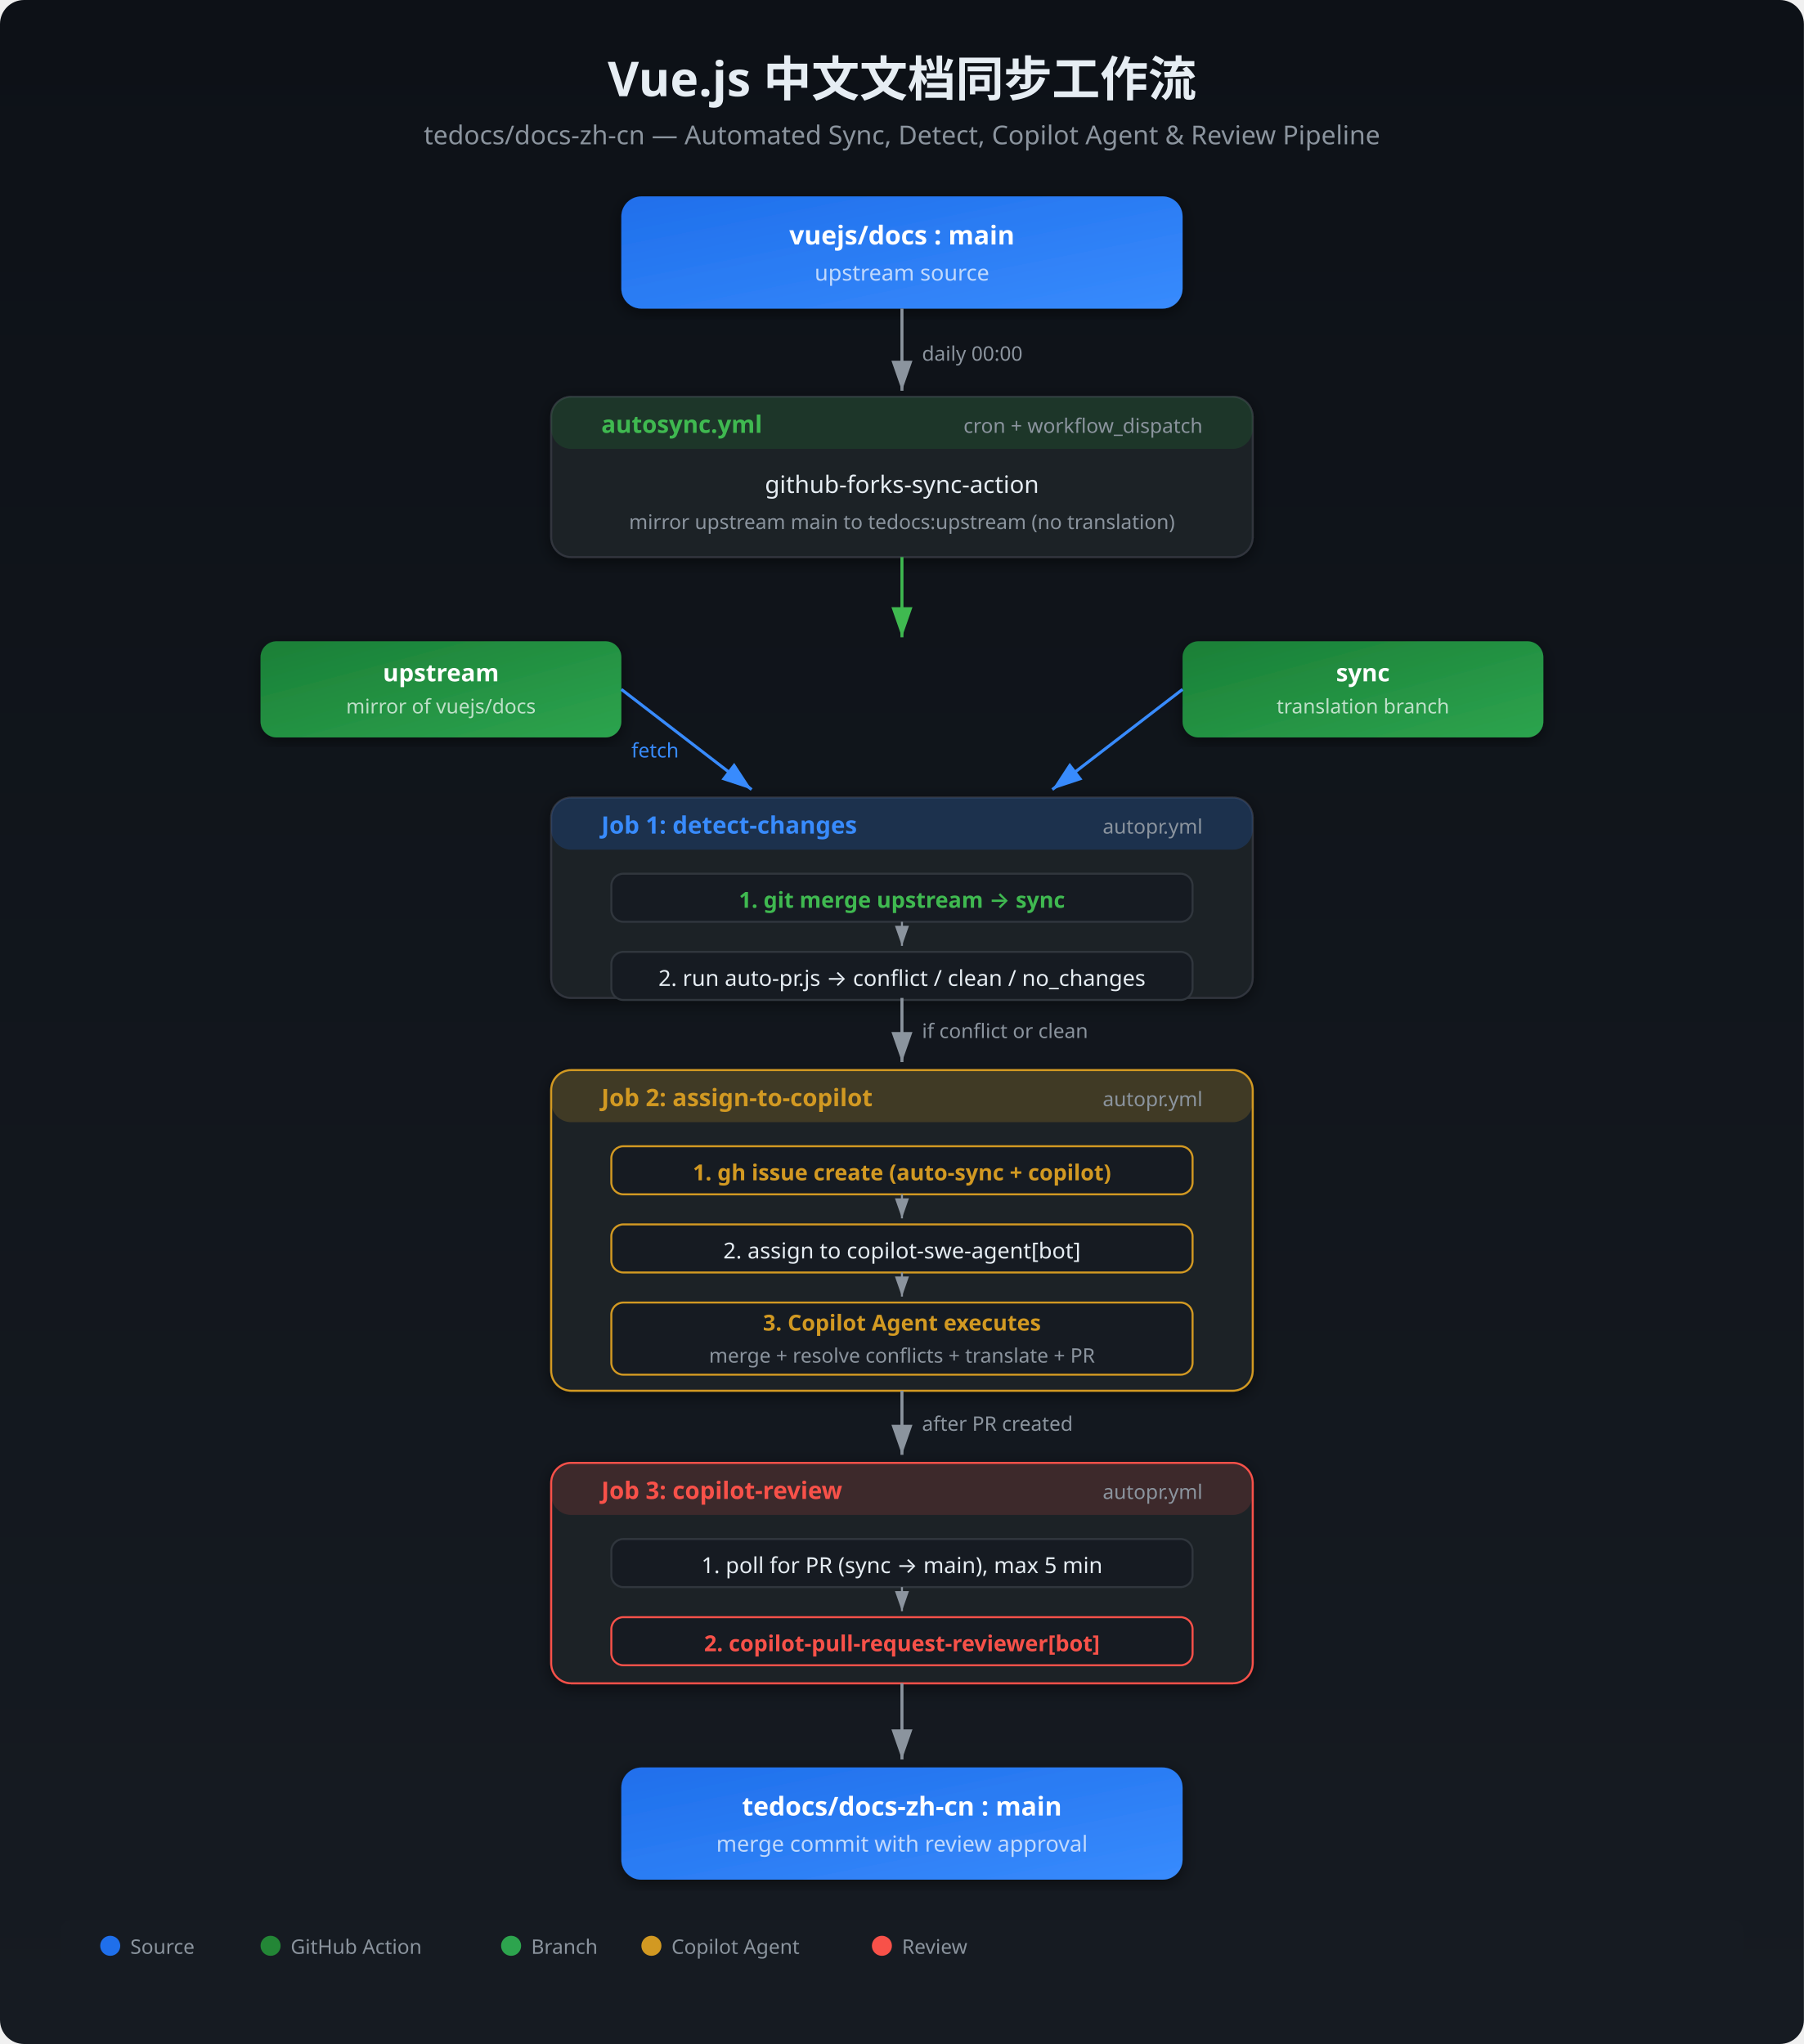
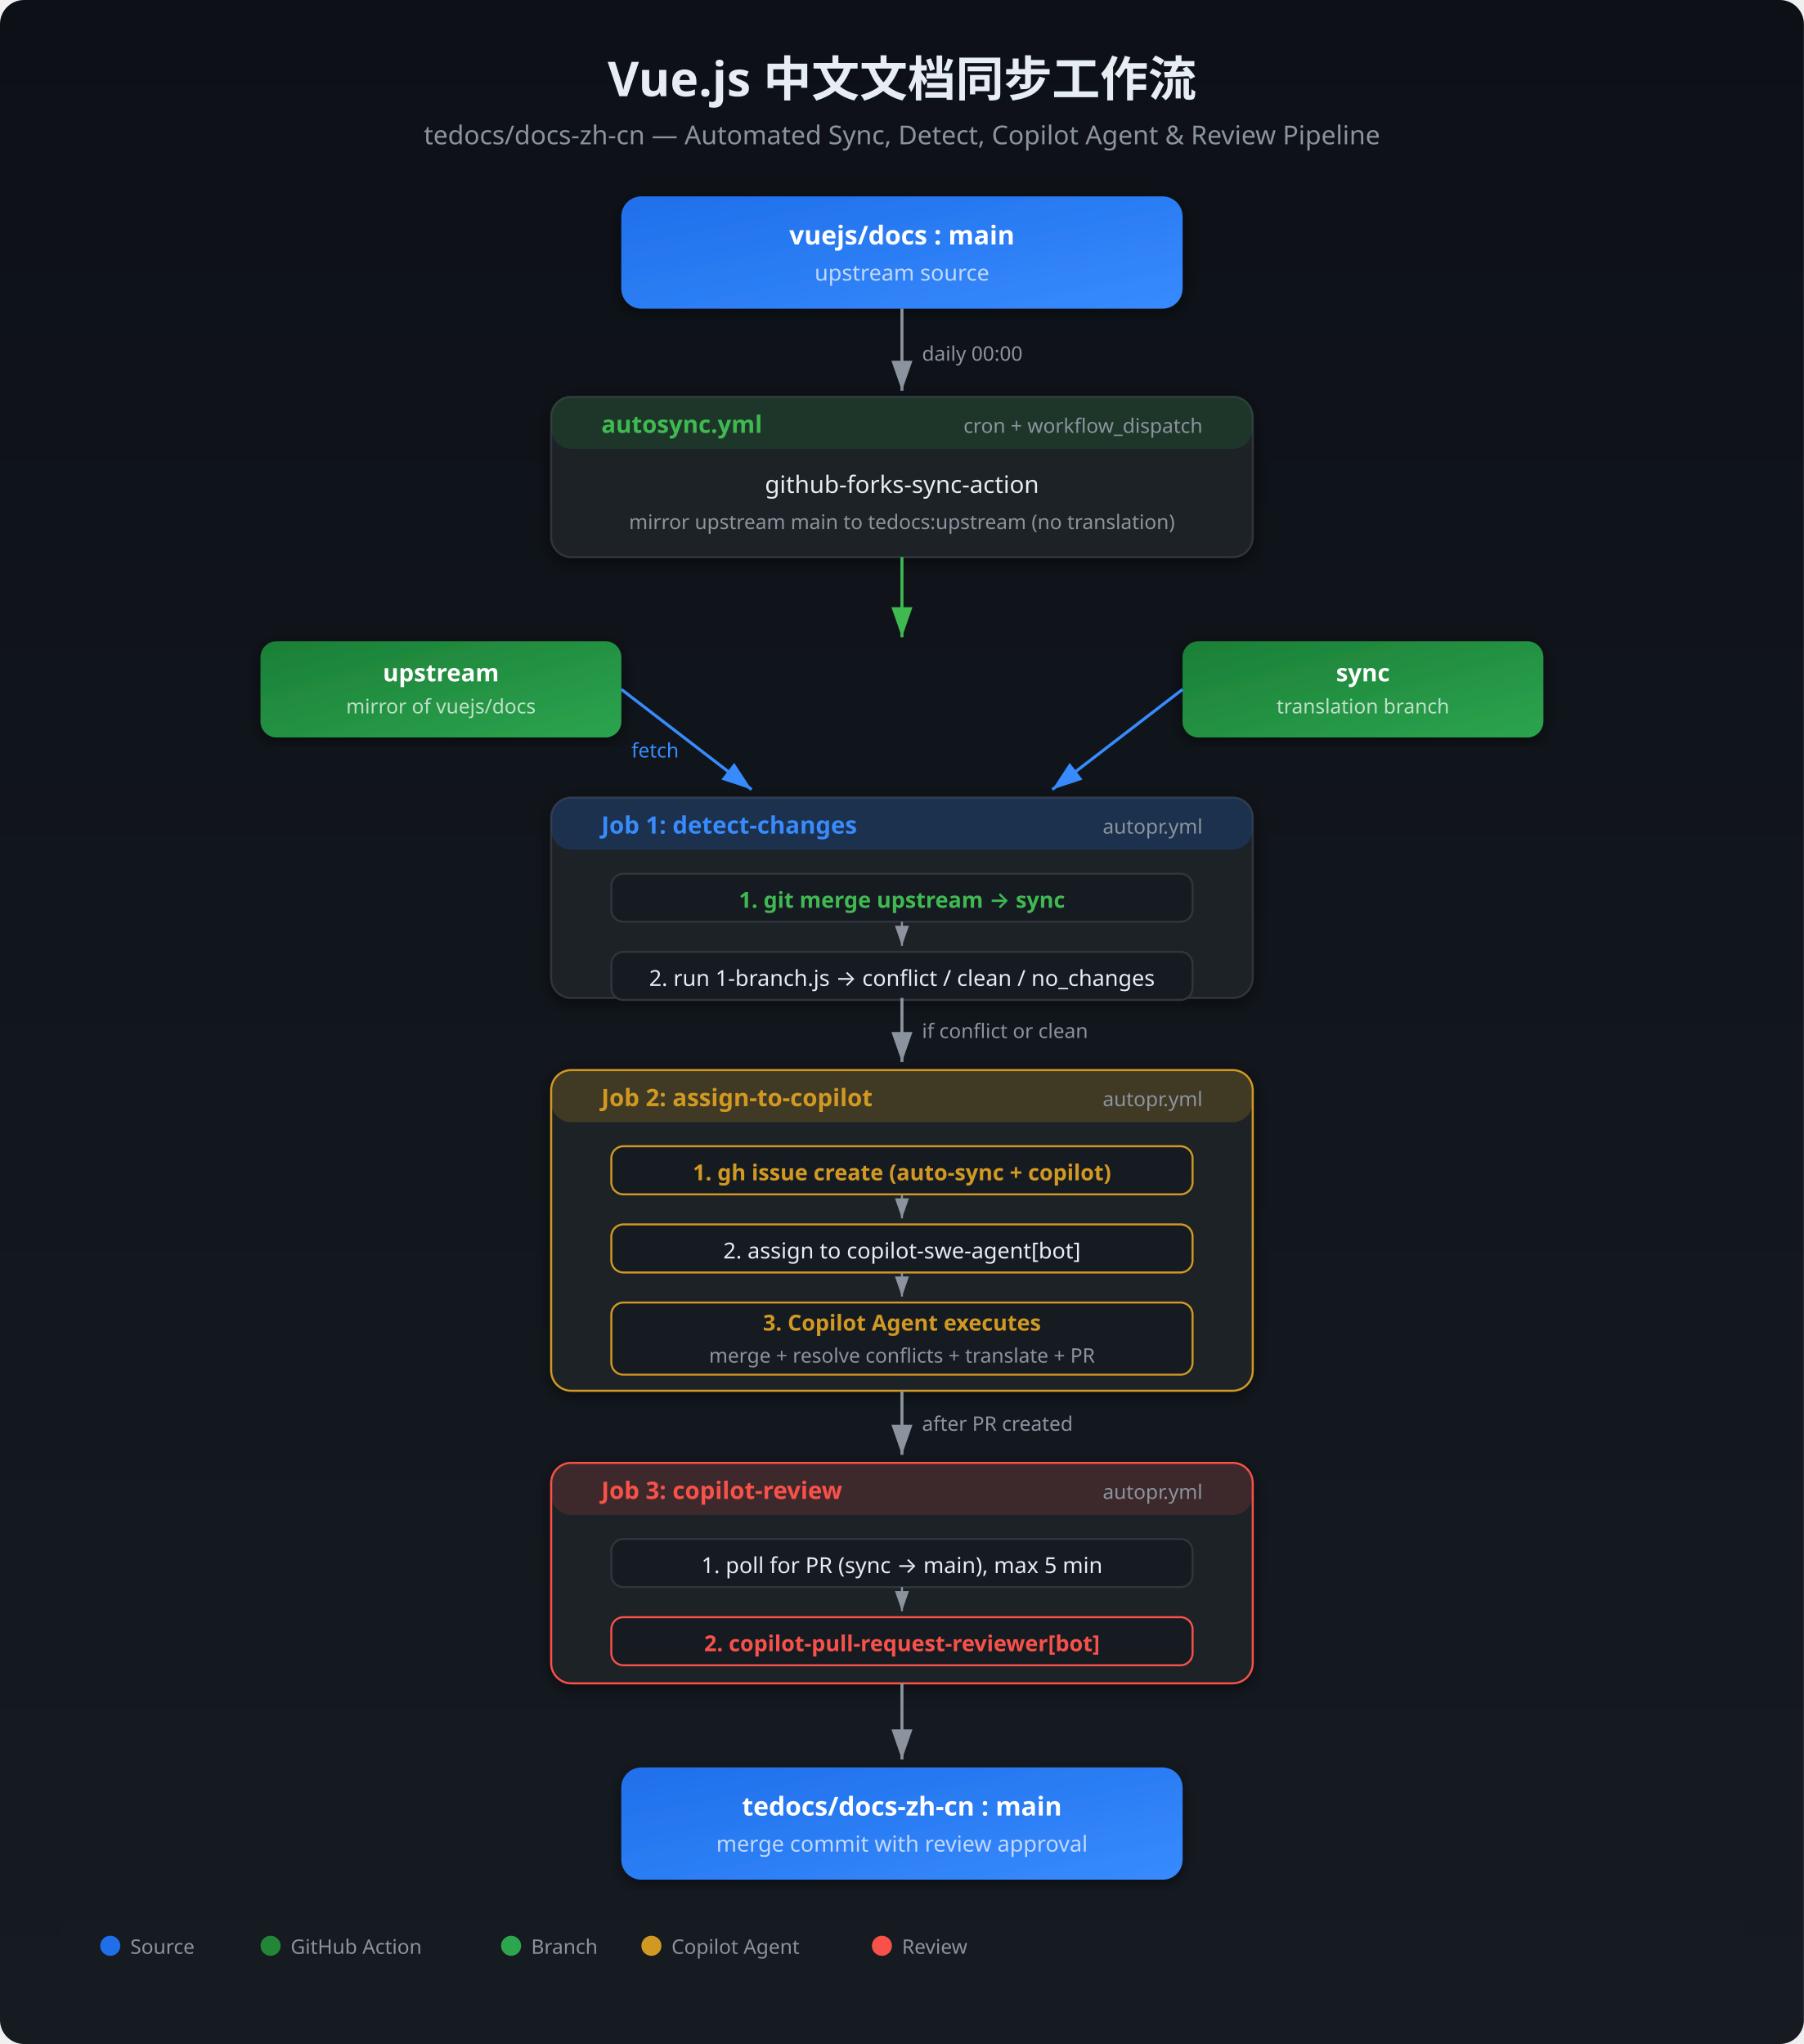
<svg xmlns="http://www.w3.org/2000/svg" viewBox="0 0 900 1020" font-family="Segoe UI, -apple-system, sans-serif">
  <defs>
    <linearGradient id="bg" x1="0" y1="0" x2="0" y2="1">
      <stop offset="0%" stop-color="#0d1117" />
      <stop offset="100%" stop-color="#161b22" />
    </linearGradient>
    <linearGradient id="g-upstream" x1="0" y1="0" x2="1" y2="1">
      <stop offset="0%" stop-color="#1f6feb" />
      <stop offset="100%" stop-color="#388bfd" />
    </linearGradient>
    <linearGradient id="g-job" x1="0" y1="0" x2="1" y2="1">
      <stop offset="0%" stop-color="#238636" />
      <stop offset="100%" stop-color="#2ea043" />
    </linearGradient>
    <linearGradient id="g-pr" x1="0" y1="0" x2="1" y2="1">
      <stop offset="0%" stop-color="#a371f7" />
      <stop offset="100%" stop-color="#bc8cff" />
    </linearGradient>
    <linearGradient id="g-review" x1="0" y1="0" x2="1" y2="1">
      <stop offset="0%" stop-color="#da3633" />
      <stop offset="100%" stop-color="#f85149" />
    </linearGradient>
    <linearGradient id="g-branch" x1="0" y1="0" x2="1" y2="1">
      <stop offset="0%" stop-color="#1a7f37" />
      <stop offset="100%" stop-color="#2da44e" />
    </linearGradient>
    <linearGradient id="g-issue" x1="0" y1="0" x2="1" y2="1">
      <stop offset="0%" stop-color="#bf8700" />
      <stop offset="100%" stop-color="#d29922" />
    </linearGradient>
    <filter id="shadow">
      <feDropShadow dx="0" dy="2" stdDeviation="4" flood-color="#000" flood-opacity="0.5" />
    </filter>
    <marker id="arrow" viewBox="0 0 10 7" refX="10" refY="3.5" markerWidth="10" markerHeight="7" orient="auto-start-reverse">
      <polygon points="0 0, 10 3.5, 0 7" fill="#8b949e" />
    </marker>
    <marker id="arrow-blue" viewBox="0 0 10 7" refX="10" refY="3.5" markerWidth="10" markerHeight="7" orient="auto-start-reverse">
      <polygon points="0 0, 10 3.5, 0 7" fill="#388bfd" />
    </marker>
    <marker id="arrow-green" viewBox="0 0 10 7" refX="10" refY="3.5" markerWidth="10" markerHeight="7" orient="auto-start-reverse">
      <polygon points="0 0, 10 3.5, 0 7" fill="#3fb950" />
    </marker>
    <marker id="arrow-purple" viewBox="0 0 10 7" refX="10" refY="3.5" markerWidth="10" markerHeight="7" orient="auto-start-reverse">
      <polygon points="0 0, 10 3.5, 0 7" fill="#bc8cff" />
    </marker>
    <marker id="arrow-gold" viewBox="0 0 10 7" refX="10" refY="3.5" markerWidth="10" markerHeight="7" orient="auto-start-reverse">
      <polygon points="0 0, 10 3.5, 0 7" fill="#d29922" />
    </marker>
  </defs>
  <rect width="900" height="1020" fill="url(#bg)" rx="12" />
  <text x="450" y="48" text-anchor="middle" fill="#e6edf3" font-size="24" font-weight="700">
    Vue.js 中文文档同步工作流
  </text>
  <text x="450" y="72" text-anchor="middle" fill="#8b949e" font-size="13">
    tedocs/docs-zh-cn — Automated Sync, Detect, Copilot Agent &amp; Review Pipeline
  </text>
  <rect x="310" y="98" width="280" height="56" rx="10" fill="url(#g-upstream)" filter="url(#shadow)" />
  <text x="450" y="122" text-anchor="middle" fill="#fff" font-size="13" font-weight="600">
    vuejs/docs : main
  </text>
  <text x="450" y="140" text-anchor="middle" fill="rgba(255,255,255,0.7)" font-size="11">
    upstream source
  </text>
  <line x1="450" y1="154" x2="450" y2="195" stroke="#8b949e" stroke-width="1.5" marker-end="url(#arrow)" />
  <text x="460" y="180" fill="#8b949e" font-size="10">daily 00:00</text>
  <rect x="275" y="198" width="350" height="80" rx="10" fill="#1c2128" stroke="#30363d" stroke-width="1" filter="url(#shadow)" />
  <rect x="275" y="198" width="350" height="26" rx="10" fill="#238636" opacity="0.2" />
  <text x="300" y="216" fill="#3fb950" font-size="12" font-weight="600">
    autosync.yml
  </text>
  <text x="600" y="216" text-anchor="end" fill="#8b949e" font-size="10">
    cron + workflow_dispatch
  </text>
  <text x="450" y="246" text-anchor="middle" fill="#e6edf3" font-size="12">
    github-forks-sync-action
  </text>
  <text x="450" y="264" text-anchor="middle" fill="#8b949e" font-size="10">
    mirror upstream main to tedocs:upstream (no translation)
  </text>
  <line x1="450" y1="278" x2="450" y2="318" stroke="#3fb950" stroke-width="1.5" marker-end="url(#arrow-green)" />
  <rect x="130" y="320" width="180" height="48" rx="8" fill="url(#g-branch)" filter="url(#shadow)" />
  <text x="220" y="340" text-anchor="middle" fill="#fff" font-size="12" font-weight="600">
    upstream
  </text>
  <text x="220" y="356" text-anchor="middle" fill="rgba(255,255,255,0.7)" font-size="10">
    mirror of vuejs/docs
  </text>
  <rect x="590" y="320" width="180" height="48" rx="8" fill="url(#g-branch)" filter="url(#shadow)" />
  <text x="680" y="340" text-anchor="middle" fill="#fff" font-size="12" font-weight="600">
    sync
  </text>
  <text x="680" y="356" text-anchor="middle" fill="rgba(255,255,255,0.7)" font-size="10">
    translation branch
  </text>
  <line x1="310" y1="344" x2="375" y2="394" stroke="#388bfd" stroke-width="1.5" marker-end="url(#arrow-blue)" />
  <text x="315" y="378" fill="#388bfd" font-size="10">fetch</text>
  <line x1="590" y1="344" x2="525" y2="394" stroke="#388bfd" stroke-width="1.5" marker-end="url(#arrow-blue)" />
  <rect x="275" y="398" width="350" height="100" rx="10" fill="#1c2128" stroke="#30363d" stroke-width="1" filter="url(#shadow)" />
  <rect x="275" y="398" width="350" height="26" rx="10" fill="#1f6feb" opacity="0.2" />
  <text x="300" y="416" fill="#388bfd" font-size="12" font-weight="600">
    Job 1: detect-changes
  </text>
  <text x="600" y="416" text-anchor="end" fill="#8b949e" font-size="10">
    autopr.yml
  </text>
  <rect x="305" y="436" width="290" height="24" rx="6" fill="#161b22" stroke="#30363d" stroke-width="1" />
  <text x="450" y="453" text-anchor="middle" fill="#3fb950" font-size="11" font-weight="600">
    1. git merge upstream → sync
  </text>
  <line x1="450" y1="460" x2="450" y2="472" stroke="#8b949e" stroke-width="1" marker-end="url(#arrow)" />
  <rect x="305" y="475" width="290" height="24" rx="6" fill="#161b22" stroke="#30363d" stroke-width="1" />
  <text x="450" y="492" text-anchor="middle" fill="#e6edf3" font-size="11">
-     2. run auto-pr.js → conflict / clean / no_changes
+     2. run 1-branch.js → conflict / clean / no_changes
  </text>
  <line x1="450" y1="498" x2="450" y2="530" stroke="#8b949e" stroke-width="1.5" marker-end="url(#arrow)" />
  <text x="460" y="518" fill="#8b949e" font-size="10">if conflict or clean</text>
  <rect x="275" y="534" width="350" height="160" rx="10" fill="#1c2128" stroke="#d29922" stroke-width="1" filter="url(#shadow)" />
  <rect x="275" y="534" width="350" height="26" rx="10" fill="#d29922" opacity="0.2" />
  <text x="300" y="552" fill="#d29922" font-size="12" font-weight="600">
    Job 2: assign-to-copilot
  </text>
  <text x="600" y="552" text-anchor="end" fill="#8b949e" font-size="10">
    autopr.yml
  </text>
  <rect x="305" y="572" width="290" height="24" rx="6" fill="#161b22" stroke="#d29922" stroke-width="1" />
  <text x="450" y="589" text-anchor="middle" fill="#d29922" font-size="11" font-weight="600">
    1. gh issue create (auto-sync + copilot)
  </text>
  <line x1="450" y1="596" x2="450" y2="608" stroke="#8b949e" stroke-width="1" marker-end="url(#arrow)" />
  <rect x="305" y="611" width="290" height="24" rx="6" fill="#161b22" stroke="#d29922" stroke-width="1" />
  <text x="450" y="628" text-anchor="middle" fill="#e6edf3" font-size="11">
    2. assign to copilot-swe-agent[bot]
  </text>
  <line x1="450" y1="635" x2="450" y2="647" stroke="#8b949e" stroke-width="1" marker-end="url(#arrow)" />
  <rect x="305" y="650" width="290" height="36" rx="6" fill="#161b22" stroke="#d29922" stroke-width="1" />
  <text x="450" y="664" text-anchor="middle" fill="#d29922" font-size="11" font-weight="600">
    3. Copilot Agent executes
  </text>
  <text x="450" y="680" text-anchor="middle" fill="#8b949e" font-size="10">
    merge + resolve conflicts + translate + PR
  </text>
  <line x1="450" y1="694" x2="450" y2="726" stroke="#8b949e" stroke-width="1.5" marker-end="url(#arrow)" />
  <text x="460" y="714" fill="#8b949e" font-size="10">after PR created</text>
  <rect x="275" y="730" width="350" height="110" rx="10" fill="#1c2128" stroke="#f85149" stroke-width="1" filter="url(#shadow)" />
  <rect x="275" y="730" width="350" height="26" rx="10" fill="#f85149" opacity="0.15" />
  <text x="300" y="748" fill="#f85149" font-size="12" font-weight="600">
    Job 3: copilot-review
  </text>
  <text x="600" y="748" text-anchor="end" fill="#8b949e" font-size="10">
    autopr.yml
  </text>
  <rect x="305" y="768" width="290" height="24" rx="6" fill="#161b22" stroke="#30363d" stroke-width="1" />
  <text x="450" y="785" text-anchor="middle" fill="#e6edf3" font-size="11">
    1. poll for PR (sync → main), max 5 min
  </text>
  <line x1="450" y1="792" x2="450" y2="804" stroke="#8b949e" stroke-width="1" marker-end="url(#arrow)" />
  <rect x="305" y="807" width="290" height="24" rx="6" fill="#161b22" stroke="#f85149" stroke-width="1" />
  <text x="450" y="824" text-anchor="middle" fill="#f85149" font-size="11" font-weight="600">
    2. copilot-pull-request-reviewer[bot]
  </text>
  <line x1="450" y1="840" x2="450" y2="878" stroke="#8b949e" stroke-width="1.5" marker-end="url(#arrow)" />
  <rect x="310" y="882" width="280" height="56" rx="10" fill="url(#g-upstream)" filter="url(#shadow)" />
  <text x="450" y="906" text-anchor="middle" fill="#fff" font-size="13" font-weight="600">
    tedocs/docs-zh-cn : main
  </text>
  <text x="450" y="924" text-anchor="middle" fill="rgba(255,255,255,0.7)" font-size="11">
    merge commit with review approval
  </text>
  <rect x="30" y="958" width="840" height="26" rx="6" fill="#161b22" />
  <circle cx="55" cy="971" r="5" fill="#1f6feb" />
  <text x="65" y="975" fill="#8b949e" font-size="10">Source</text>
  <circle cx="135" cy="971" r="5" fill="#238636" />
  <text x="145" y="975" fill="#8b949e" font-size="10">GitHub Action</text>
  <circle cx="255" cy="971" r="5" fill="#2da44e" />
  <text x="265" y="975" fill="#8b949e" font-size="10">Branch</text>
  <circle cx="325" cy="971" r="5" fill="#d29922" />
  <text x="335" y="975" fill="#8b949e" font-size="10">Copilot Agent</text>
  <circle cx="440" cy="971" r="5" fill="#f85149" />
  <text x="450" y="975" fill="#8b949e" font-size="10">Review</text>
</svg>
